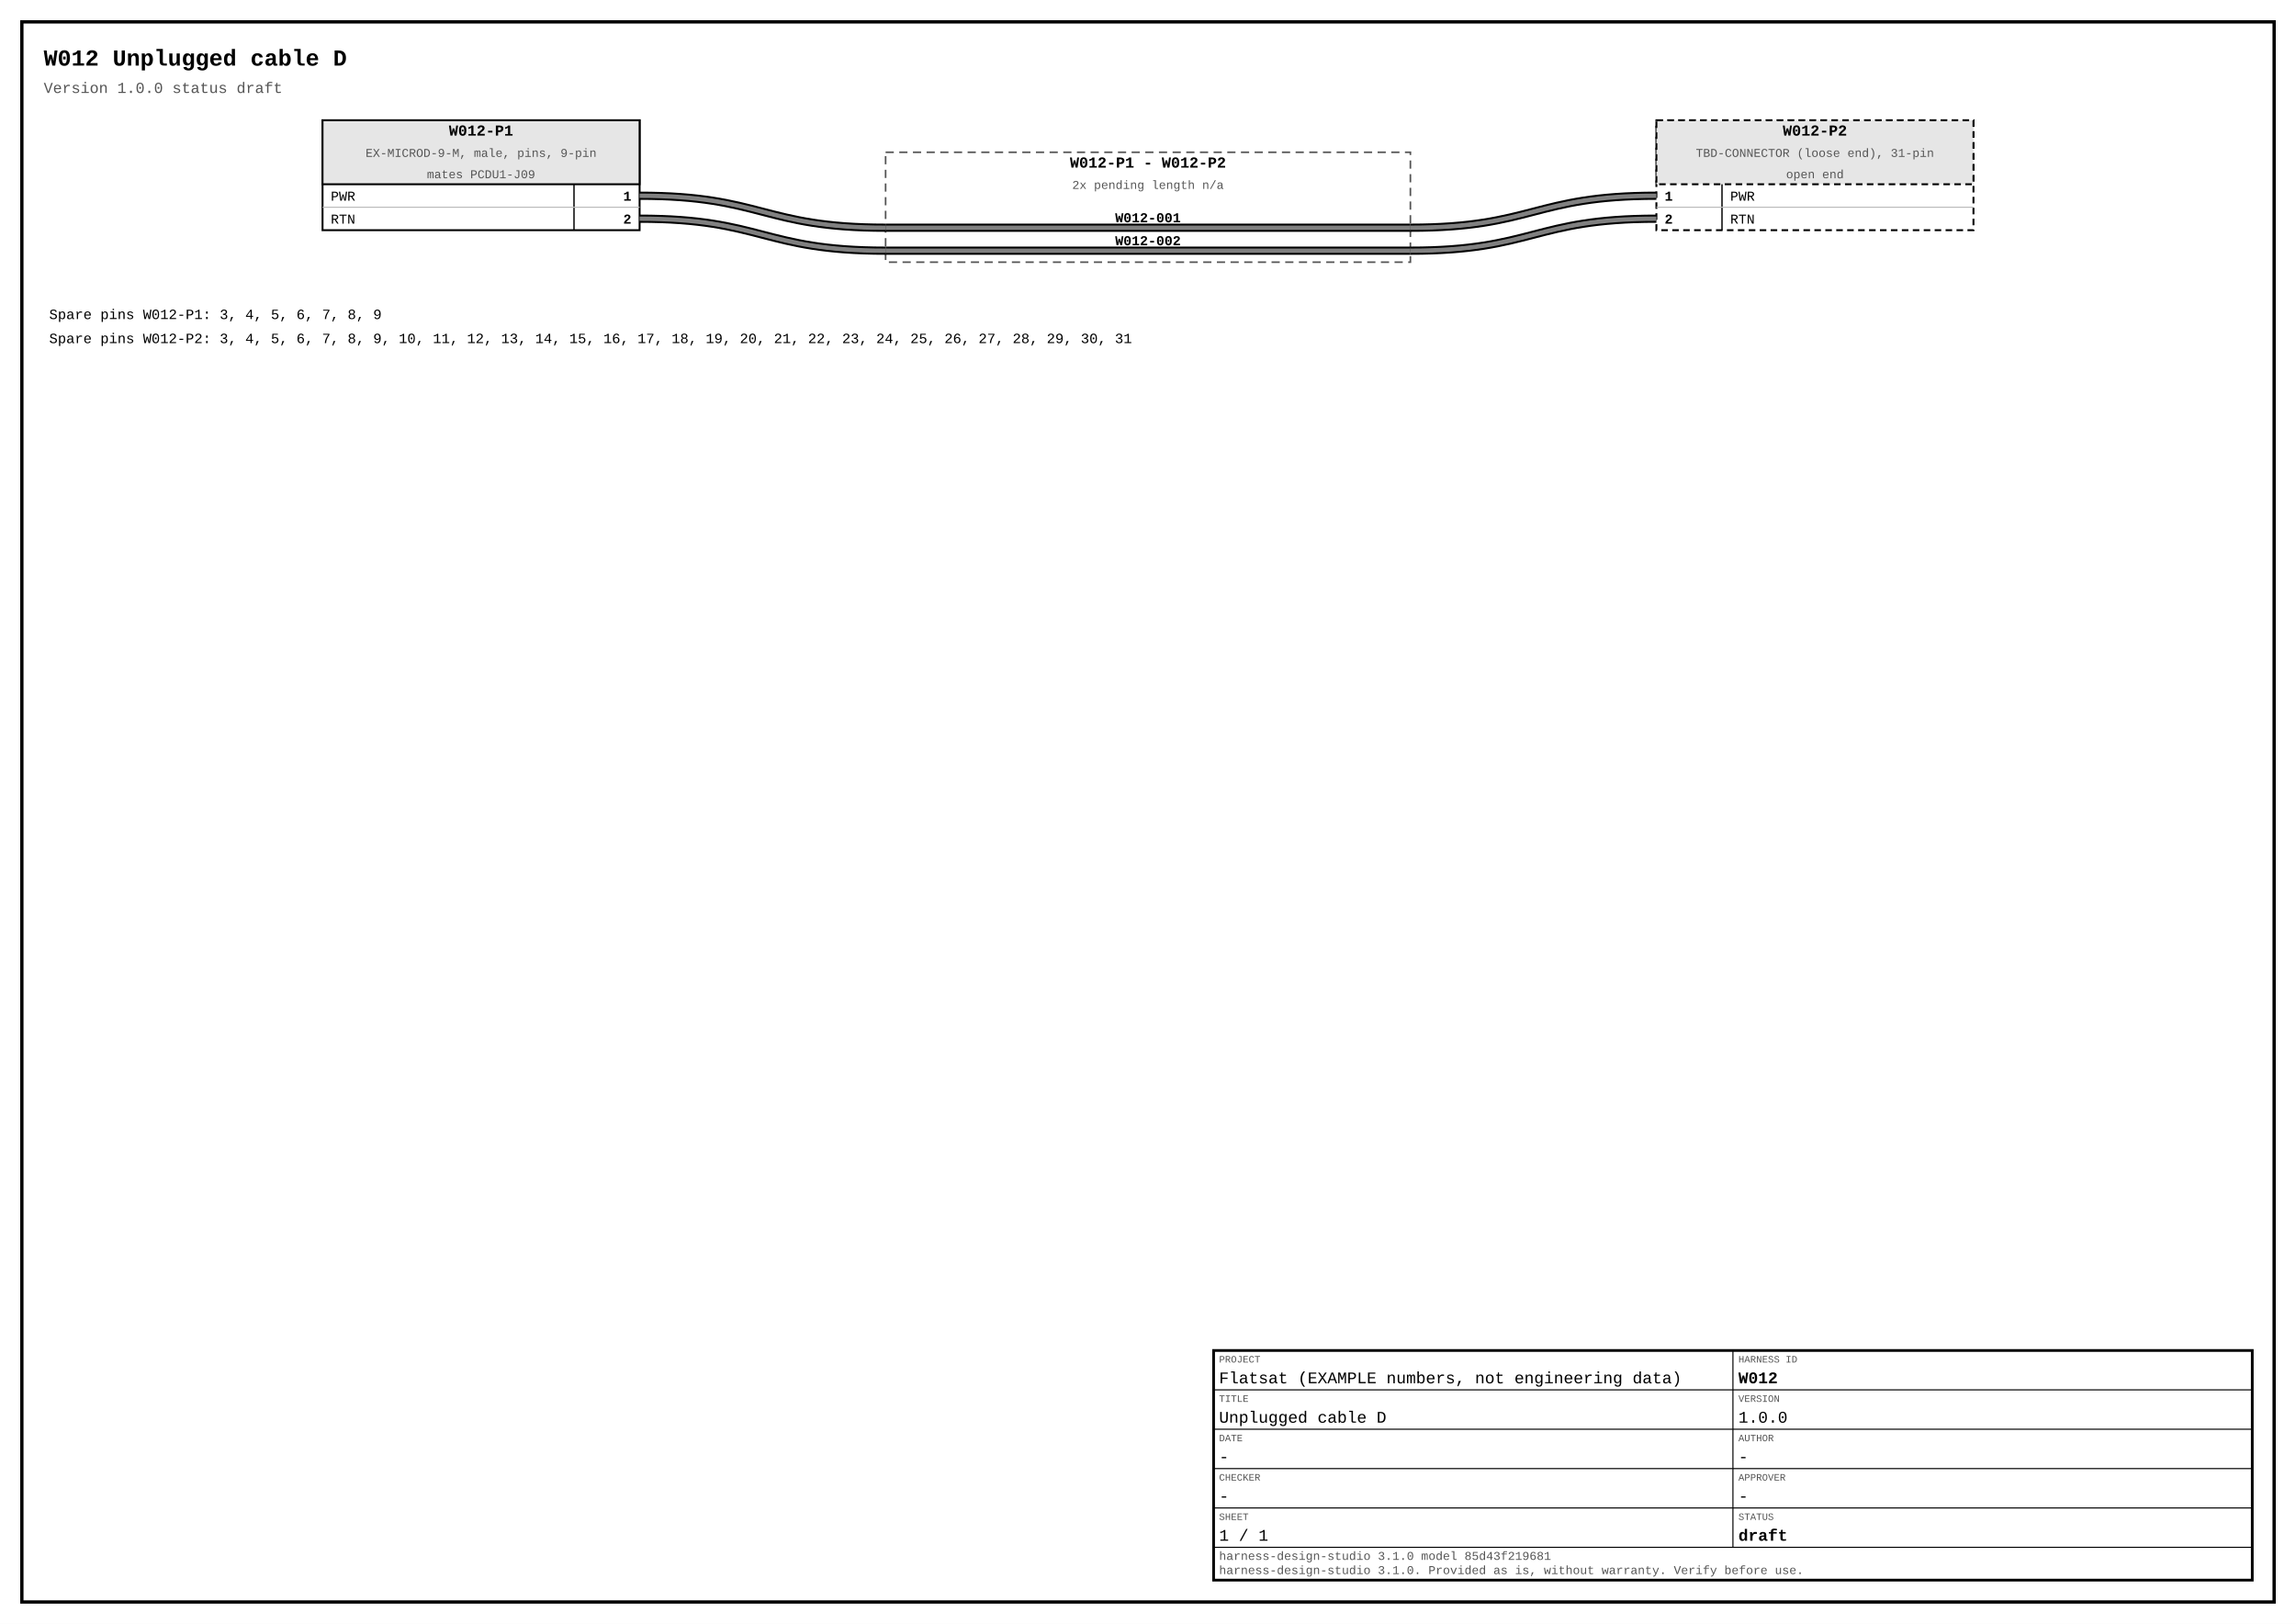
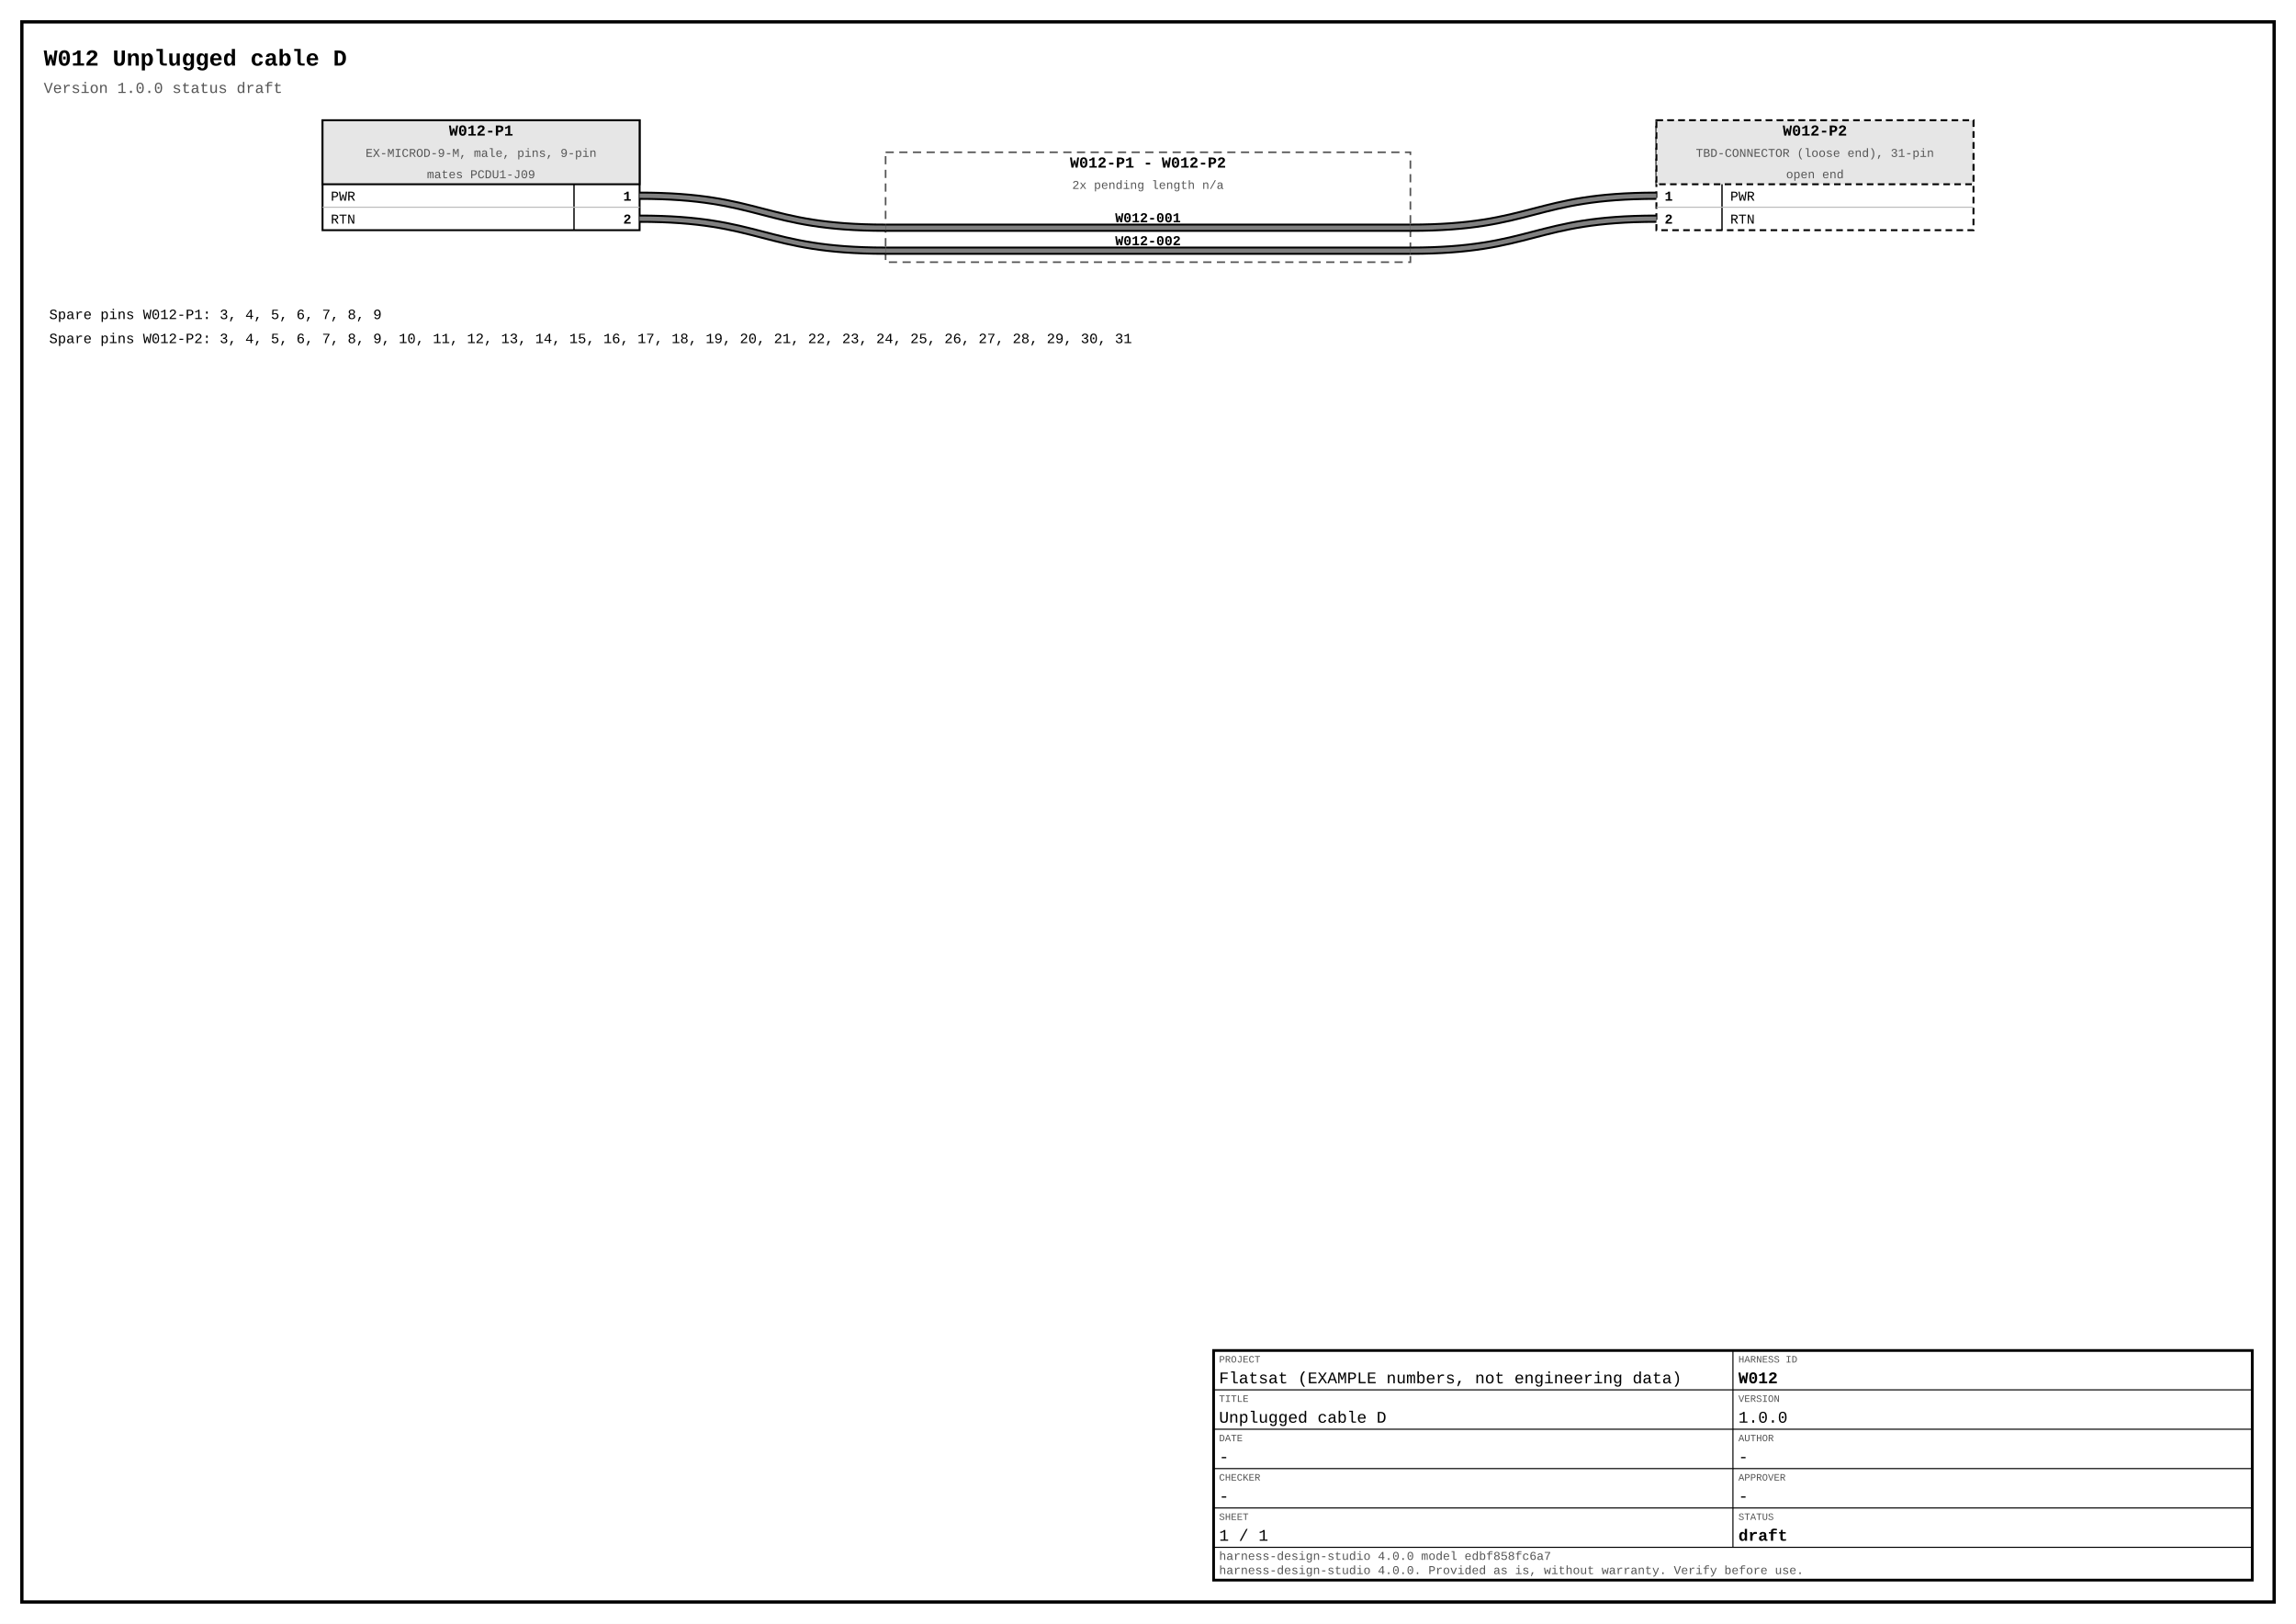
<svg xmlns="http://www.w3.org/2000/svg" width="420mm" height="297mm" viewBox="0 0 420 297" font-family="Courier New, Courier, monospace">
  <rect x="0" y="0" width="420" height="297" fill="#ffffff" />
  <rect x="4" y="4" width="412" height="289" fill="none" stroke="#000000" stroke-width="0.6" />
  <text x="8" y="12" font-size="4.2" font-weight="bold" text-anchor="start" fill="#000000">W012  Unplugged cable D</text>
  <text x="8" y="17" font-size="2.8" text-anchor="start" fill="#555555">Version 1.0.0  status draft</text>
  <rect x="59" y="22" width="58" height="20.1" fill="#ffffff" stroke="#000000" stroke-width="0.35" />
  <rect x="59" y="22" width="58" height="11.7" fill="#e6e6e6" stroke="#000000" stroke-width="0.35" />
  <text x="88" y="24.8" font-size="2.8" font-weight="bold" text-anchor="middle" fill="#000000">W012-P1</text>
  <text x="88" y="28.7" font-size="2.2" text-anchor="middle" fill="#555555">EX-MICROD-9-M, male, pins, 9-pin</text>
  <text x="88" y="32.6" font-size="2.2" text-anchor="middle" fill="#555555">mates PCDU1-J09</text>
  <line x1="105" y1="33.7" x2="105" y2="42.1" stroke="#000000" stroke-width="0.25" />
  <line x1="59" y1="37.9" x2="117" y2="37.9" stroke="#bbbbbb" stroke-width="0.2" />
  <text x="60.5" y="36.7" font-size="2.5" text-anchor="start" fill="#000000" data-ref="sig/W012-P1/1">PWR</text>
  <text x="115.5" y="36.7" font-size="2.5" font-weight="bold" text-anchor="end" fill="#000000" data-ref="pin/W012-P1/1">1</text>
  <text x="60.5" y="40.9" font-size="2.5" text-anchor="start" fill="#000000" data-ref="sig/W012-P1/2">RTN</text>
  <text x="115.5" y="40.9" font-size="2.5" font-weight="bold" text-anchor="end" fill="#000000" data-ref="pin/W012-P1/2">2</text>
  <rect x="303" y="22" width="58" height="20.1" fill="#ffffff" stroke="#000000" stroke-width="0.35" stroke-dasharray="1.2 0.8" />
  <rect x="303" y="22" width="58" height="11.7" fill="#e6e6e6" stroke="#000000" stroke-width="0.35" stroke-dasharray="1.2 0.8" />
  <text x="332" y="24.8" font-size="2.8" font-weight="bold" text-anchor="middle" fill="#000000">W012-P2</text>
  <text x="332" y="28.7" font-size="2.2" text-anchor="middle" fill="#555555" data-ref="part/W012-P2">TBD-CONNECTOR (loose end), 31-pin</text>
  <text x="332" y="32.6" font-size="2.2" text-anchor="middle" fill="#555555" data-ref="end/W012-P2">open end</text>
  <line x1="315" y1="33.7" x2="315" y2="42.1" stroke="#000000" stroke-width="0.25" />
  <line x1="303" y1="37.9" x2="361" y2="37.9" stroke="#bbbbbb" stroke-width="0.2" />
  <text x="304.5" y="36.7" font-size="2.5" font-weight="bold" text-anchor="start" fill="#000000" data-ref="pin/W012-P2/1">1</text>
  <text x="316.5" y="36.7" font-size="2.5" text-anchor="start" fill="#000000" data-ref="sig/W012-P2/1">PWR</text>
  <text x="304.5" y="40.9" font-size="2.5" font-weight="bold" text-anchor="start" fill="#000000" data-ref="pin/W012-P2/2">2</text>
  <text x="316.5" y="40.9" font-size="2.5" text-anchor="start" fill="#000000" data-ref="sig/W012-P2/2">RTN</text>
  <rect x="162" y="27.85" width="96" height="20.1" fill="none" stroke="#555555" stroke-width="0.3" stroke-dasharray="1.5 1" />
  <text x="210" y="30.65" font-size="2.8" font-weight="bold" text-anchor="middle" fill="#000000">W012-P1 - W012-P2</text>
  <text x="210" y="34.55" font-size="2.2" text-anchor="middle" fill="#555555">2x  pending  length n/a</text>
  <path d="M 117 35.8 C 139.5 35.8 139.5 41.65 162 41.65" fill="none" stroke="#000000" stroke-width="1.5" />
  <line x1="162" y1="41.65" x2="258" y2="41.65" stroke="#000000" stroke-width="1.5" />
  <path d="M 258 41.65 C 280.5 41.65 280.5 35.8 303 35.8" fill="none" stroke="#000000" stroke-width="1.5" />
  <path d="M 117 35.8 C 139.5 35.8 139.5 41.65 162 41.65" fill="none" stroke="#808080" stroke-width="0.8" />
  <line x1="162" y1="41.65" x2="258" y2="41.65" stroke="#808080" stroke-width="0.8" />
  <path d="M 258 41.65 C 280.5 41.65 280.5 35.8 303 35.8" fill="none" stroke="#808080" stroke-width="0.8" />
  <text x="210" y="40.65" font-size="2.5" font-weight="bold" text-anchor="middle" fill="#000000">W012-001</text>
  <path d="M 117 40 C 139.5 40 139.5 45.85 162 45.85" fill="none" stroke="#000000" stroke-width="1.5" />
  <line x1="162" y1="45.85" x2="258" y2="45.85" stroke="#000000" stroke-width="1.5" />
  <path d="M 258 45.85 C 280.5 45.85 280.5 40 303 40" fill="none" stroke="#000000" stroke-width="1.5" />
  <path d="M 117 40 C 139.5 40 139.5 45.85 162 45.85" fill="none" stroke="#808080" stroke-width="0.8" />
  <line x1="162" y1="45.85" x2="258" y2="45.85" stroke="#808080" stroke-width="0.8" />
  <path d="M 258 45.85 C 280.5 45.85 280.5 40 303 40" fill="none" stroke="#808080" stroke-width="0.8" />
  <text x="210" y="44.85" font-size="2.5" font-weight="bold" text-anchor="middle" fill="#000000">W012-002</text>
  <text x="9" y="58.35" font-size="2.6" text-anchor="start" fill="#000000">Spare pins W012-P1: 3, 4, 5, 6, 7, 8, 9</text>
  <text x="9" y="62.75" font-size="2.6" text-anchor="start" fill="#000000">Spare pins W012-P2: 3, 4, 5, 6, 7, 8, 9, 10, 11, 12, 13, 14, 15, 16, 17, 18, 19, 20, 21, 22, 23, 24, 25, 26, 27, 28, 29, 30, 31</text>
  <rect x="222" y="247" width="190" height="42" fill="none" stroke="#000000" stroke-width="0.5" />
  <line x1="222" y1="247" x2="317" y2="247" stroke="#000000" stroke-width="0.2" />
  <text x="223" y="249.2" font-size="1.8" text-anchor="start" fill="#555555">PROJECT</text>
  <text x="223" y="253" font-size="3" text-anchor="start" fill="#000000">Flatsat (EXAMPLE numbers, not engineering data)</text>
  <line x1="317" y1="247" x2="412" y2="247" stroke="#000000" stroke-width="0.2" />
  <text x="318" y="249.2" font-size="1.8" text-anchor="start" fill="#555555">HARNESS ID</text>
  <text x="318" y="253" font-size="3" font-weight="bold" text-anchor="start" fill="#000000">W012</text>
  <line x1="222" y1="254.2" x2="317" y2="254.2" stroke="#000000" stroke-width="0.2" />
  <text x="223" y="256.4" font-size="1.8" text-anchor="start" fill="#555555">TITLE</text>
  <text x="223" y="260.2" font-size="3" text-anchor="start" fill="#000000">Unplugged cable D</text>
  <line x1="317" y1="254.2" x2="412" y2="254.2" stroke="#000000" stroke-width="0.2" />
  <text x="318" y="256.4" font-size="1.8" text-anchor="start" fill="#555555">VERSION</text>
  <text x="318" y="260.2" font-size="3" text-anchor="start" fill="#000000">1.0.0</text>
  <line x1="222" y1="261.4" x2="317" y2="261.4" stroke="#000000" stroke-width="0.2" />
  <text x="223" y="263.6" font-size="1.8" text-anchor="start" fill="#555555">DATE</text>
  <text x="223" y="267.4" font-size="3" text-anchor="start" fill="#000000">-</text>
  <line x1="317" y1="261.4" x2="412" y2="261.4" stroke="#000000" stroke-width="0.2" />
  <text x="318" y="263.6" font-size="1.8" text-anchor="start" fill="#555555">AUTHOR</text>
  <text x="318" y="267.4" font-size="3" text-anchor="start" fill="#000000">-</text>
  <line x1="222" y1="268.6" x2="317" y2="268.6" stroke="#000000" stroke-width="0.2" />
  <text x="223" y="270.8" font-size="1.8" text-anchor="start" fill="#555555">CHECKER</text>
  <text x="223" y="274.6" font-size="3" text-anchor="start" fill="#000000">-</text>
  <line x1="317" y1="268.6" x2="412" y2="268.6" stroke="#000000" stroke-width="0.2" />
  <text x="318" y="270.8" font-size="1.8" text-anchor="start" fill="#555555">APPROVER</text>
  <text x="318" y="274.6" font-size="3" text-anchor="start" fill="#000000">-</text>
  <line x1="222" y1="275.8" x2="317" y2="275.8" stroke="#000000" stroke-width="0.2" />
  <text x="223" y="278" font-size="1.8" text-anchor="start" fill="#555555">SHEET</text>
  <text x="223" y="281.8" font-size="3" text-anchor="start" fill="#000000">1 / 1</text>
  <line x1="317" y1="275.8" x2="412" y2="275.8" stroke="#000000" stroke-width="0.2" />
  <text x="318" y="278" font-size="1.8" text-anchor="start" fill="#555555">STATUS</text>
  <text x="318" y="281.8" font-size="3" font-weight="bold" text-anchor="start" fill="#000000">draft</text>
  <line x1="317" y1="247" x2="317" y2="283" stroke="#000000" stroke-width="0.2" />
  <line x1="222" y1="283" x2="412" y2="283" stroke="#000000" stroke-width="0.2" />
-   <text x="223" y="285.3" font-size="2.2" text-anchor="start" fill="#555555">harness-design-studio 3.1.0 model 85d43f219681</text>
-   <text x="223" y="287.9" font-size="2.2" text-anchor="start" fill="#555555">harness-design-studio 3.1.0. Provided as is, without warranty. Verify before use.</text>
+   <text x="223" y="285.3" font-size="2.2" text-anchor="start" fill="#555555">harness-design-studio 4.0.0 model edbf858fc6a7</text>
+   <text x="223" y="287.9" font-size="2.2" text-anchor="start" fill="#555555">harness-design-studio 4.0.0. Provided as is, without warranty. Verify before use.</text>
</svg>
